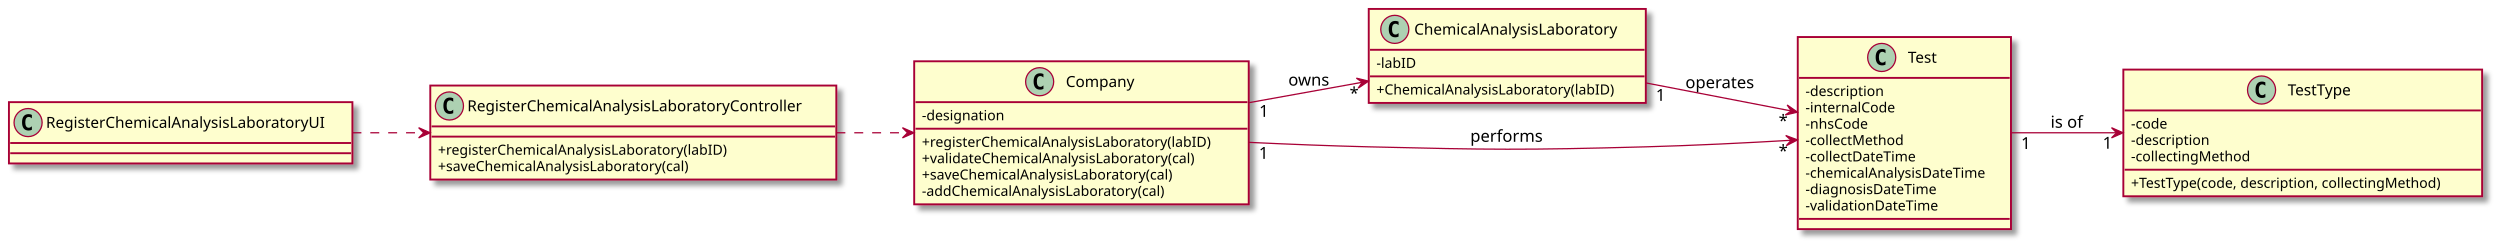
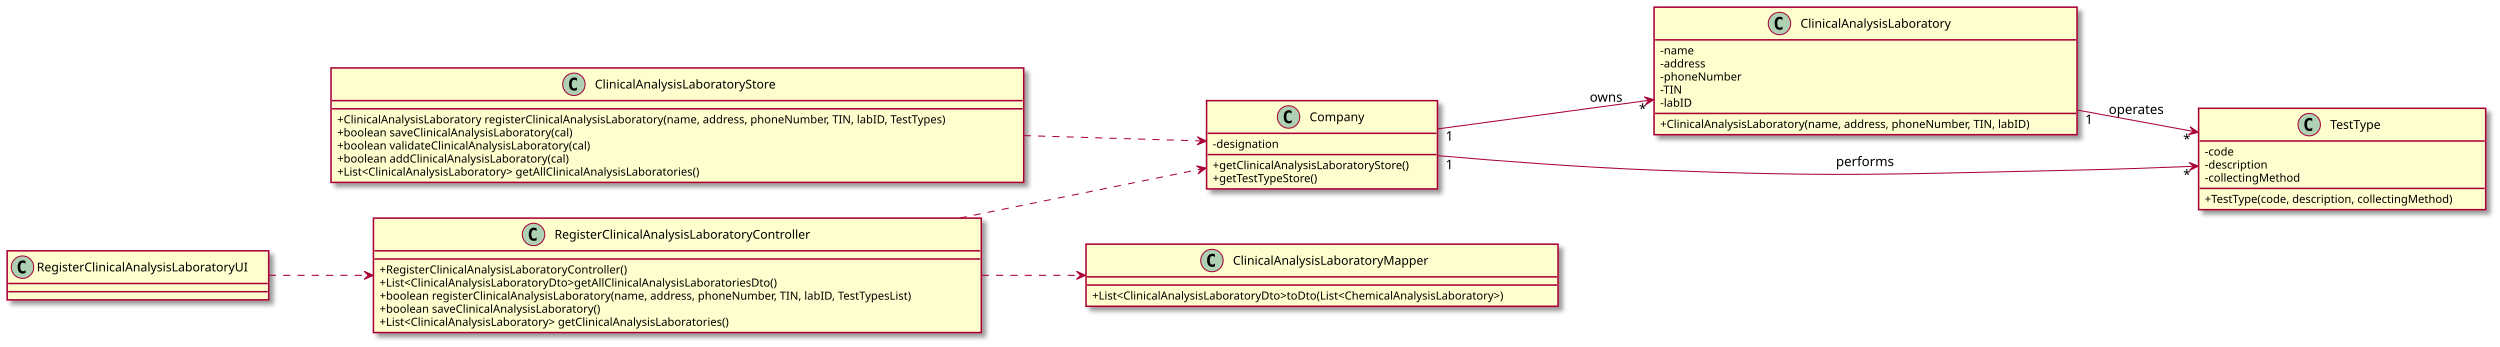
- <svg xmlns="http://www.w3.org/2000/svg" contentScriptType="application/ecmascript" contentStyleType="text/css" height="193px" preserveAspectRatio="none" style="width:1958px;height:193px;" version="1.1" viewBox="0 0 1958 193" width="1958px" zoomAndPan="magnify">
+ <svg xmlns="http://www.w3.org/2000/svg" contentScriptType="application/ecmascript" contentStyleType="text/css" height="339px" preserveAspectRatio="none" style="width:2447px;height:339px;" version="1.1" viewBox="0 0 2447 339" width="2447px" zoomAndPan="magnify">
  <defs>
-     <filter height="300%" id="f1h4n7slxho8xc" width="300%" x="-1" y="-1">
+     <filter height="300%" id="f1p3pcxmlorq52" width="300%" x="-1" y="-1">
      <feGaussianBlur result="blurOut" stdDeviation="2.0" />
      <feColorMatrix in="blurOut" result="blurOut2" type="matrix" values="0 0 0 0 0 0 0 0 0 0 0 0 0 0 0 0 0 0 .4 0" />
      <feOffset dx="4.0" dy="4.0" in="blurOut2" result="blurOut3" />
      <feBlend in="SourceGraphic" in2="blurOut3" mode="normal" />
    </filter>
  </defs>
  <g>
-     <rect codeLine="4" fill="#FEFECE" filter="url(#f1h4n7slxho8xc)" height="112.023" id="C" style="stroke:#A80036;stroke-width:1.5;" width="262" x="716" y="48" />
-     <ellipse cx="814.25" cy="64" fill="#ADD1B2" rx="11" ry="11" style="stroke:#A80036;stroke-width:1.0;" />
-     <path d="M817.219,69.641 Q816.641,69.938 816,70.078 Q815.359,70.234 814.656,70.234 Q812.156,70.234 810.828,68.594 Q809.516,66.938 809.516,63.812 Q809.516,60.688 810.828,59.031 Q812.156,57.375 814.656,57.375 Q815.359,57.375 816,57.531 Q816.656,57.688 817.219,57.984 L817.219,60.703 Q816.594,60.125 816,59.859 Q815.406,59.578 814.781,59.578 Q813.438,59.578 812.75,60.656 Q812.062,61.719 812.062,63.812 Q812.062,65.906 812.75,66.984 Q813.438,68.047 814.781,68.047 Q815.406,68.047 816,67.781 Q816.594,67.5 817.219,66.922 L817.219,69.641 Z " fill="#000000" />
-     <text fill="#000000" font-family="sans-serif" font-size="12" lengthAdjust="spacingAndGlyphs" textLength="57" x="834.75" y="68.154">Company</text>
-     <line style="stroke:#A80036;stroke-width:1.5;" x1="717" x2="977" y1="80" y2="80" />
-     <text fill="#000000" font-family="sans-serif" font-size="11" lengthAdjust="spacingAndGlyphs" textLength="70" x="722" y="94.21">-designation</text>
-     <line style="stroke:#A80036;stroke-width:1.5;" x1="717" x2="977" y1="100.805" y2="100.805" />
-     <text fill="#000000" font-family="sans-serif" font-size="11" lengthAdjust="spacingAndGlyphs" textLength="250" x="722" y="115.015">+registerChemicalAnalysisLaboratory(labID)</text>
-     <text fill="#000000" font-family="sans-serif" font-size="11" lengthAdjust="spacingAndGlyphs" textLength="237" x="722" y="127.82">+validateChemicalAnalysisLaboratory(cal)</text>
-     <text fill="#000000" font-family="sans-serif" font-size="11" lengthAdjust="spacingAndGlyphs" textLength="220" x="722" y="140.625">+saveChemicalAnalysisLaboratory(cal)</text>
-     <text fill="#000000" font-family="sans-serif" font-size="11" lengthAdjust="spacingAndGlyphs" textLength="209" x="722" y="153.429">-addChemicalAnalysisLaboratory(cal)</text>
-     <rect codeLine="12" fill="#FEFECE" filter="url(#f1h4n7slxho8xc)" height="73.609" id="CAL" style="stroke:#A80036;stroke-width:1.5;" width="217" x="1072" y="7" />
-     <ellipse cx="1092.4" cy="23" fill="#ADD1B2" rx="11" ry="11" style="stroke:#A80036;stroke-width:1.0;" />
-     <path d="M1095.369,28.641 Q1094.791,28.938 1094.15,29.078 Q1093.509,29.234 1092.806,29.234 Q1090.306,29.234 1088.978,27.594 Q1087.666,25.938 1087.666,22.812 Q1087.666,19.688 1088.978,18.031 Q1090.306,16.375 1092.806,16.375 Q1093.509,16.375 1094.15,16.531 Q1094.806,16.688 1095.369,16.984 L1095.369,19.703 Q1094.744,19.125 1094.15,18.859 Q1093.556,18.578 1092.931,18.578 Q1091.588,18.578 1090.9,19.656 Q1090.213,20.719 1090.213,22.812 Q1090.213,24.906 1090.9,25.984 Q1091.588,27.047 1092.931,27.047 Q1093.556,27.047 1094.15,26.781 Q1094.744,26.5 1095.369,25.922 L1095.369,28.641 Z " fill="#000000" />
-     <text fill="#000000" font-family="sans-serif" font-size="12" lengthAdjust="spacingAndGlyphs" textLength="173" x="1107.6" y="27.154">ChemicalAnalysisLaboratory</text>
-     <line style="stroke:#A80036;stroke-width:1.5;" x1="1073" x2="1288" y1="39" y2="39" />
-     <text fill="#000000" font-family="sans-serif" font-size="11" lengthAdjust="spacingAndGlyphs" textLength="32" x="1078" y="53.21">-labID</text>
-     <line style="stroke:#A80036;stroke-width:1.5;" x1="1073" x2="1288" y1="59.805" y2="59.805" />
-     <text fill="#000000" font-family="sans-serif" font-size="11" lengthAdjust="spacingAndGlyphs" textLength="205" x="1078" y="74.015">+ChemicalAnalysisLaboratory(labID)</text>
-     <rect codeLine="17" fill="#FEFECE" filter="url(#f1h4n7slxho8xc)" height="150.438" id="T" style="stroke:#A80036;stroke-width:1.5;" width="167" x="1408" y="29" />
-     <ellipse cx="1473.75" cy="45" fill="#ADD1B2" rx="11" ry="11" style="stroke:#A80036;stroke-width:1.0;" />
-     <path d="M1476.719,50.641 Q1476.141,50.938 1475.5,51.078 Q1474.859,51.234 1474.156,51.234 Q1471.656,51.234 1470.328,49.594 Q1469.016,47.938 1469.016,44.812 Q1469.016,41.688 1470.328,40.031 Q1471.656,38.375 1474.156,38.375 Q1474.859,38.375 1475.5,38.531 Q1476.156,38.688 1476.719,38.984 L1476.719,41.703 Q1476.094,41.125 1475.5,40.859 Q1474.906,40.578 1474.281,40.578 Q1472.938,40.578 1472.25,41.656 Q1471.562,42.719 1471.562,44.812 Q1471.562,46.906 1472.25,47.984 Q1472.938,49.047 1474.281,49.047 Q1474.906,49.047 1475.5,48.781 Q1476.094,48.5 1476.719,47.922 L1476.719,50.641 Z " fill="#000000" />
-     <text fill="#000000" font-family="sans-serif" font-size="12" lengthAdjust="spacingAndGlyphs" textLength="27" x="1494.25" y="49.154">Test</text>
-     <line style="stroke:#A80036;stroke-width:1.5;" x1="1409" x2="1574" y1="61" y2="61" />
-     <text fill="#000000" font-family="sans-serif" font-size="11" lengthAdjust="spacingAndGlyphs" textLength="67" x="1414" y="75.21">-description</text>
-     <text fill="#000000" font-family="sans-serif" font-size="11" lengthAdjust="spacingAndGlyphs" textLength="76" x="1414" y="88.015">-internalCode</text>
-     <text fill="#000000" font-family="sans-serif" font-size="11" lengthAdjust="spacingAndGlyphs" textLength="54" x="1414" y="100.82">-nhsCode</text>
-     <text fill="#000000" font-family="sans-serif" font-size="11" lengthAdjust="spacingAndGlyphs" textLength="81" x="1414" y="113.624">-collectMethod</text>
-     <text fill="#000000" font-family="sans-serif" font-size="11" lengthAdjust="spacingAndGlyphs" textLength="94" x="1414" y="126.429">-collectDateTime</text>
-     <text fill="#000000" font-family="sans-serif" font-size="11" lengthAdjust="spacingAndGlyphs" textLength="155" x="1414" y="139.234">-chemicalAnalysisDateTime</text>
-     <text fill="#000000" font-family="sans-serif" font-size="11" lengthAdjust="spacingAndGlyphs" textLength="113" x="1414" y="152.039">-diagnosisDateTime</text>
-     <text fill="#000000" font-family="sans-serif" font-size="11" lengthAdjust="spacingAndGlyphs" textLength="112" x="1414" y="164.843">-validationDateTime</text>
-     <line style="stroke:#A80036;stroke-width:1.5;" x1="1409" x2="1574" y1="171.438" y2="171.438" />
-     <rect codeLine="28" fill="#FEFECE" filter="url(#f1h4n7slxho8xc)" height="99.219" id="TT" style="stroke:#A80036;stroke-width:1.5;" width="281" x="1663" y="54.5" />
-     <ellipse cx="1771.25" cy="70.5" fill="#ADD1B2" rx="11" ry="11" style="stroke:#A80036;stroke-width:1.0;" />
-     <path d="M1774.219,76.141 Q1773.641,76.438 1773,76.578 Q1772.359,76.734 1771.656,76.734 Q1769.156,76.734 1767.828,75.094 Q1766.516,73.438 1766.516,70.312 Q1766.516,67.188 1767.828,65.531 Q1769.156,63.875 1771.656,63.875 Q1772.359,63.875 1773,64.031 Q1773.656,64.188 1774.219,64.484 L1774.219,67.203 Q1773.594,66.625 1773,66.359 Q1772.406,66.078 1771.781,66.078 Q1770.438,66.078 1769.75,67.156 Q1769.062,68.219 1769.062,70.312 Q1769.062,72.406 1769.75,73.484 Q1770.438,74.547 1771.781,74.547 Q1772.406,74.547 1773,74.281 Q1773.594,74 1774.219,73.422 L1774.219,76.141 Z " fill="#000000" />
-     <text fill="#000000" font-family="sans-serif" font-size="12" lengthAdjust="spacingAndGlyphs" textLength="56" x="1791.75" y="74.654">TestType</text>
-     <line style="stroke:#A80036;stroke-width:1.5;" x1="1664" x2="1943" y1="86.5" y2="86.5" />
-     <text fill="#000000" font-family="sans-serif" font-size="11" lengthAdjust="spacingAndGlyphs" textLength="31" x="1669" y="100.71">-code</text>
-     <text fill="#000000" font-family="sans-serif" font-size="11" lengthAdjust="spacingAndGlyphs" textLength="67" x="1669" y="113.515">-description</text>
-     <text fill="#000000" font-family="sans-serif" font-size="11" lengthAdjust="spacingAndGlyphs" textLength="98" x="1669" y="126.32">-collectingMethod</text>
-     <line style="stroke:#A80036;stroke-width:1.5;" x1="1664" x2="1943" y1="132.914" y2="132.914" />
-     <text fill="#000000" font-family="sans-serif" font-size="11" lengthAdjust="spacingAndGlyphs" textLength="269" x="1669" y="147.125">+TestType(code, description, collectingMethod)</text>
-     <rect codeLine="35" fill="#FEFECE" filter="url(#f1h4n7slxho8xc)" height="73.609" id="RCALC" style="stroke:#A80036;stroke-width:1.5;" width="318" x="337" y="67" />
-     <ellipse cx="352" cy="83" fill="#ADD1B2" rx="11" ry="11" style="stroke:#A80036;stroke-width:1.0;" />
-     <path d="M354.969,88.641 Q354.391,88.938 353.75,89.078 Q353.109,89.234 352.406,89.234 Q349.906,89.234 348.578,87.594 Q347.266,85.938 347.266,82.812 Q347.266,79.688 348.578,78.031 Q349.906,76.375 352.406,76.375 Q353.109,76.375 353.75,76.531 Q354.406,76.688 354.969,76.984 L354.969,79.703 Q354.344,79.125 353.75,78.859 Q353.156,78.578 352.531,78.578 Q351.188,78.578 350.5,79.656 Q349.812,80.719 349.812,82.812 Q349.812,84.906 350.5,85.984 Q351.188,87.047 352.531,87.047 Q353.156,87.047 353.75,86.781 Q354.344,86.5 354.969,85.922 L354.969,88.641 Z " fill="#000000" />
-     <text fill="#000000" font-family="sans-serif" font-size="12" lengthAdjust="spacingAndGlyphs" textLength="286" x="366" y="87.154">RegisterChemicalAnalysisLaboratoryController</text>
-     <line style="stroke:#A80036;stroke-width:1.5;" x1="338" x2="654" y1="99" y2="99" />
-     <line style="stroke:#A80036;stroke-width:1.5;" x1="338" x2="654" y1="107" y2="107" />
-     <text fill="#000000" font-family="sans-serif" font-size="11" lengthAdjust="spacingAndGlyphs" textLength="250" x="343" y="121.21">+registerChemicalAnalysisLaboratory(labID)</text>
-     <text fill="#000000" font-family="sans-serif" font-size="11" lengthAdjust="spacingAndGlyphs" textLength="220" x="343" y="134.015">+saveChemicalAnalysisLaboratory(cal)</text>
-     <rect codeLine="40" fill="#FEFECE" filter="url(#f1h4n7slxho8xc)" height="48" id="RCALUI" style="stroke:#A80036;stroke-width:1.5;" width="269" x="7" y="80" />
-     <ellipse cx="22" cy="96" fill="#ADD1B2" rx="11" ry="11" style="stroke:#A80036;stroke-width:1.0;" />
-     <path d="M24.969,101.641 Q24.391,101.938 23.75,102.078 Q23.109,102.234 22.406,102.234 Q19.906,102.234 18.578,100.594 Q17.266,98.938 17.266,95.812 Q17.266,92.688 18.578,91.031 Q19.906,89.375 22.406,89.375 Q23.109,89.375 23.75,89.531 Q24.406,89.688 24.969,89.984 L24.969,92.703 Q24.344,92.125 23.75,91.859 Q23.156,91.578 22.531,91.578 Q21.188,91.578 20.5,92.656 Q19.812,93.719 19.812,95.812 Q19.812,97.906 20.5,98.984 Q21.188,100.047 22.531,100.047 Q23.156,100.047 23.75,99.781 Q24.344,99.5 24.969,98.922 L24.969,101.641 Z " fill="#000000" />
-     <text fill="#000000" font-family="sans-serif" font-size="12" lengthAdjust="spacingAndGlyphs" textLength="237" x="36" y="100.154">RegisterChemicalAnalysisLaboratoryUI</text>
-     <line style="stroke:#A80036;stroke-width:1.5;" x1="8" x2="275" y1="112" y2="112" />
-     <line style="stroke:#A80036;stroke-width:1.5;" x1="8" x2="275" y1="120" y2="120" />
-     <path codeLine="44" d="M276.027,104 C294.199,104 313.008,104 331.627,104 " fill="none" id="RCALUI-to-RCALC" style="stroke:#A80036;stroke-width:1.0;stroke-dasharray:7.0,7.0;" />
-     <polygon fill="#A80036" points="336.873,104,327.873,100,331.873,104,327.873,108,336.873,104" style="stroke:#A80036;stroke-width:1.0;" />
-     <path codeLine="45" d="M655.068,104 C673.638,104 692.455,104 710.678,104 " fill="none" id="RCALC-to-C" style="stroke:#A80036;stroke-width:1.0;stroke-dasharray:7.0,7.0;" />
-     <polygon fill="#A80036" points="715.801,104,706.801,100,710.801,104,706.801,108,715.801,104" style="stroke:#A80036;stroke-width:1.0;" />
-     <path codeLine="46" d="M978.329,80.373 C1007.622,75.103 1038.443,69.557 1066.948,64.429 " fill="none" id="C-to-CAL" style="stroke:#A80036;stroke-width:1.0;" />
-     <polygon fill="#A80036" points="1071.871,63.544,1062.305,61.2,1066.95,64.429,1063.722,69.074,1071.871,63.544" style="stroke:#A80036;stroke-width:1.0;" />
-     <text fill="#000000" font-family="sans-serif" font-size="13" lengthAdjust="spacingAndGlyphs" textLength="32" x="1009" y="67.067">owns</text>
-     <text fill="#000000" font-family="sans-serif" font-size="13" lengthAdjust="spacingAndGlyphs" textLength="8" x="986.153" y="91.51">1</text>
-     <text fill="#000000" font-family="sans-serif" font-size="13" lengthAdjust="spacingAndGlyphs" textLength="7" x="1056.987" y="77.53">*</text>
-     <path codeLine="47" d="M978.131,111.492 C1008.914,112.951 1041.602,114.257 1072,115 C1168.416,117.355 1192.591,117.617 1289,115 C1326.235,113.989 1367.28,111.935 1402.625,109.873 " fill="none" id="C-to-T" style="stroke:#A80036;stroke-width:1.0;" />
-     <polygon fill="#A80036" points="1407.797,109.569,1398.578,106.104,1402.806,109.862,1399.048,114.091,1407.797,109.569" style="stroke:#A80036;stroke-width:1.0;" />
-     <text fill="#000000" font-family="sans-serif" font-size="13" lengthAdjust="spacingAndGlyphs" textLength="58" x="1151.5" y="111.067">performs</text>
-     <text fill="#000000" font-family="sans-serif" font-size="13" lengthAdjust="spacingAndGlyphs" textLength="8" x="985.944" y="124.429">1</text>
-     <text fill="#000000" font-family="sans-serif" font-size="13" lengthAdjust="spacingAndGlyphs" textLength="7" x="1393.031" y="122.786">*</text>
-     <path codeLine="48" d="M1575.11,104 C1600.514,104 1629.21,104 1657.467,104 " fill="none" id="T-to-TT" style="stroke:#A80036;stroke-width:1.0;" />
-     <polygon fill="#A80036" points="1662.737,104,1653.737,100,1657.737,104,1653.737,108,1662.737,104" style="stroke:#A80036;stroke-width:1.0;" />
-     <text fill="#000000" font-family="sans-serif" font-size="13" lengthAdjust="spacingAndGlyphs" textLength="26" x="1606" y="100.067">is of</text>
-     <text fill="#000000" font-family="sans-serif" font-size="13" lengthAdjust="spacingAndGlyphs" textLength="8" x="1582.913" y="116.721">1</text>
-     <text fill="#000000" font-family="sans-serif" font-size="13" lengthAdjust="spacingAndGlyphs" textLength="8" x="1646.82" y="116.475">1</text>
-     <path codeLine="49" d="M1289.273,64.985 C1326.336,72.136 1367.304,80.039 1402.619,86.853 " fill="none" id="CAL-to-T" style="stroke:#A80036;stroke-width:1.0;" />
-     <polygon fill="#A80036" points="1407.787,87.85,1399.708,82.217,1402.878,86.903,1398.192,90.072,1407.787,87.85" style="stroke:#A80036;stroke-width:1.0;" />
-     <text fill="#000000" font-family="sans-serif" font-size="13" lengthAdjust="spacingAndGlyphs" textLength="57" x="1320" y="69.067">operates</text>
-     <text fill="#000000" font-family="sans-serif" font-size="13" lengthAdjust="spacingAndGlyphs" textLength="8" x="1296.85" y="78.983">1</text>
-     <text fill="#000000" font-family="sans-serif" font-size="13" lengthAdjust="spacingAndGlyphs" textLength="7" x="1393.02" y="99.132">*</text>
+     <rect codeLine="4" fill="#FEFECE" filter="url(#f1p3pcxmlorq52)" height="86.414" id="C" style="stroke:#A80036;stroke-width:1.5;" width="226" x="1181" y="98.5" />
+     <ellipse cx="1261.25" cy="114.5" fill="#ADD1B2" rx="11" ry="11" style="stroke:#A80036;stroke-width:1.0;" />
+     <path d="M1264.219,120.141 Q1263.641,120.438 1263,120.578 Q1262.359,120.734 1261.656,120.734 Q1259.156,120.734 1257.828,119.094 Q1256.516,117.438 1256.516,114.312 Q1256.516,111.188 1257.828,109.531 Q1259.156,107.875 1261.656,107.875 Q1262.359,107.875 1263,108.031 Q1263.656,108.188 1264.219,108.484 L1264.219,111.203 Q1263.594,110.625 1263,110.359 Q1262.406,110.078 1261.781,110.078 Q1260.438,110.078 1259.75,111.156 Q1259.062,112.219 1259.062,114.312 Q1259.062,116.406 1259.75,117.484 Q1260.438,118.547 1261.781,118.547 Q1262.406,118.547 1263,118.281 Q1263.594,118 1264.219,117.422 L1264.219,120.141 Z " fill="#000000" />
+     <text fill="#000000" font-family="sans-serif" font-size="12" lengthAdjust="spacingAndGlyphs" textLength="57" x="1281.75" y="118.654">Company</text>
+     <line style="stroke:#A80036;stroke-width:1.5;" x1="1182" x2="1406" y1="130.5" y2="130.5" />
+     <text fill="#000000" font-family="sans-serif" font-size="11" lengthAdjust="spacingAndGlyphs" textLength="70" x="1187" y="144.71">-designation</text>
+     <line style="stroke:#A80036;stroke-width:1.5;" x1="1182" x2="1406" y1="151.305" y2="151.305" />
+     <text fill="#000000" font-family="sans-serif" font-size="11" lengthAdjust="spacingAndGlyphs" textLength="214" x="1187" y="165.515">+getClinicalAnalysisLaboratoryStore()</text>
+     <text fill="#000000" font-family="sans-serif" font-size="11" lengthAdjust="spacingAndGlyphs" textLength="118" x="1187" y="178.32">+getTestTypeStore()</text>
+     <rect codeLine="10" fill="#FEFECE" filter="url(#f1p3pcxmlorq52)" height="124.828" id="CAL" style="stroke:#A80036;stroke-width:1.5;" width="414" x="1619" y="7" />
+     <ellipse cx="1741.75" cy="23" fill="#ADD1B2" rx="11" ry="11" style="stroke:#A80036;stroke-width:1.0;" />
+     <path d="M1744.719,28.641 Q1744.141,28.938 1743.5,29.078 Q1742.859,29.234 1742.156,29.234 Q1739.656,29.234 1738.328,27.594 Q1737.016,25.938 1737.016,22.812 Q1737.016,19.688 1738.328,18.031 Q1739.656,16.375 1742.156,16.375 Q1742.859,16.375 1743.5,16.531 Q1744.156,16.688 1744.719,16.984 L1744.719,19.703 Q1744.094,19.125 1743.5,18.859 Q1742.906,18.578 1742.281,18.578 Q1740.938,18.578 1740.25,19.656 Q1739.562,20.719 1739.562,22.812 Q1739.562,24.906 1740.25,25.984 Q1740.938,27.047 1742.281,27.047 Q1742.906,27.047 1743.5,26.781 Q1744.094,26.5 1744.719,25.922 L1744.719,28.641 Z " fill="#000000" />
+     <text fill="#000000" font-family="sans-serif" font-size="12" lengthAdjust="spacingAndGlyphs" textLength="160" x="1762.25" y="27.154">ClinicalAnalysisLaboratory</text>
+     <line style="stroke:#A80036;stroke-width:1.5;" x1="1620" x2="2032" y1="39" y2="39" />
+     <text fill="#000000" font-family="sans-serif" font-size="11" lengthAdjust="spacingAndGlyphs" textLength="36" x="1625" y="53.21">-name</text>
+     <text fill="#000000" font-family="sans-serif" font-size="11" lengthAdjust="spacingAndGlyphs" textLength="51" x="1625" y="66.015">-address</text>
+     <text fill="#000000" font-family="sans-serif" font-size="11" lengthAdjust="spacingAndGlyphs" textLength="84" x="1625" y="78.82">-phoneNumber</text>
+     <text fill="#000000" font-family="sans-serif" font-size="11" lengthAdjust="spacingAndGlyphs" textLength="22" x="1625" y="91.624">-TIN</text>
+     <text fill="#000000" font-family="sans-serif" font-size="11" lengthAdjust="spacingAndGlyphs" textLength="32" x="1625" y="104.429">-labID</text>
+     <line style="stroke:#A80036;stroke-width:1.5;" x1="1620" x2="2032" y1="111.023" y2="111.023" />
+     <text fill="#000000" font-family="sans-serif" font-size="11" lengthAdjust="spacingAndGlyphs" textLength="402" x="1625" y="125.234">+ClinicalAnalysisLaboratory(name, address, phoneNumber, TIN, labID)</text>
+     <rect codeLine="20" fill="#FEFECE" filter="url(#f1p3pcxmlorq52)" height="112.023" id="CALS" style="stroke:#A80036;stroke-width:1.5;" width="678" x="324" y="66.5" />
+     <ellipse cx="561.75" cy="82.5" fill="#ADD1B2" rx="11" ry="11" style="stroke:#A80036;stroke-width:1.0;" />
+     <path d="M564.719,88.141 Q564.141,88.438 563.5,88.578 Q562.859,88.734 562.156,88.734 Q559.656,88.734 558.328,87.094 Q557.016,85.438 557.016,82.312 Q557.016,79.188 558.328,77.531 Q559.656,75.875 562.156,75.875 Q562.859,75.875 563.5,76.031 Q564.156,76.188 564.719,76.484 L564.719,79.203 Q564.094,78.625 563.5,78.359 Q562.906,78.078 562.281,78.078 Q560.938,78.078 560.25,79.156 Q559.562,80.219 559.562,82.312 Q559.562,84.406 560.25,85.484 Q560.938,86.547 562.281,86.547 Q562.906,86.547 563.5,86.281 Q564.094,86 564.719,85.422 L564.719,88.141 Z " fill="#000000" />
+     <text fill="#000000" font-family="sans-serif" font-size="12" lengthAdjust="spacingAndGlyphs" textLength="194" x="582.25" y="86.654">ClinicalAnalysisLaboratoryStore</text>
+     <line style="stroke:#A80036;stroke-width:1.5;" x1="325" x2="1001" y1="98.5" y2="98.5" />
+     <line style="stroke:#A80036;stroke-width:1.5;" x1="325" x2="1001" y1="106.5" y2="106.5" />
+     <text fill="#000000" font-family="sans-serif" font-size="11" lengthAdjust="spacingAndGlyphs" textLength="666" x="330" y="120.71">+ClinicalAnalysisLaboratory registerClinicalAnalysisLaboratory(name, address, phoneNumber, TIN, labID, TestTypes)</text>
+     <text fill="#000000" font-family="sans-serif" font-size="11" lengthAdjust="spacingAndGlyphs" textLength="257" x="330" y="133.515">+boolean saveClinicalAnalysisLaboratory(cal)</text>
+     <text fill="#000000" font-family="sans-serif" font-size="11" lengthAdjust="spacingAndGlyphs" textLength="274" x="330" y="146.32">+boolean validateClinicalAnalysisLaboratory(cal)</text>
+     <text fill="#000000" font-family="sans-serif" font-size="11" lengthAdjust="spacingAndGlyphs" textLength="251" x="330" y="159.125">+boolean addClinicalAnalysisLaboratory(cal)</text>
+     <text fill="#000000" font-family="sans-serif" font-size="11" lengthAdjust="spacingAndGlyphs" textLength="397" x="330" y="171.929">+List&lt;ClinicalAnalysisLaboratory&gt; getAllClinicalAnalysisLaboratories()</text>
+     <rect codeLine="29" fill="#FEFECE" filter="url(#f1p3pcxmlorq52)" height="99.219" id="TT" style="stroke:#A80036;stroke-width:1.5;" width="281" x="2152" y="106" />
+     <ellipse cx="2260.25" cy="122" fill="#ADD1B2" rx="11" ry="11" style="stroke:#A80036;stroke-width:1.0;" />
+     <path d="M2263.219,127.641 Q2262.641,127.938 2262,128.078 Q2261.359,128.234 2260.656,128.234 Q2258.156,128.234 2256.828,126.594 Q2255.516,124.938 2255.516,121.812 Q2255.516,118.688 2256.828,117.031 Q2258.156,115.375 2260.656,115.375 Q2261.359,115.375 2262,115.531 Q2262.656,115.688 2263.219,115.984 L2263.219,118.703 Q2262.594,118.125 2262,117.859 Q2261.406,117.578 2260.781,117.578 Q2259.438,117.578 2258.75,118.656 Q2258.062,119.719 2258.062,121.812 Q2258.062,123.906 2258.75,124.984 Q2259.438,126.047 2260.781,126.047 Q2261.406,126.047 2262,125.781 Q2262.594,125.5 2263.219,124.922 L2263.219,127.641 Z " fill="#000000" />
+     <text fill="#000000" font-family="sans-serif" font-size="12" lengthAdjust="spacingAndGlyphs" textLength="56" x="2280.75" y="126.154">TestType</text>
+     <line style="stroke:#A80036;stroke-width:1.5;" x1="2153" x2="2432" y1="138" y2="138" />
+     <text fill="#000000" font-family="sans-serif" font-size="11" lengthAdjust="spacingAndGlyphs" textLength="31" x="2158" y="152.21">-code</text>
+     <text fill="#000000" font-family="sans-serif" font-size="11" lengthAdjust="spacingAndGlyphs" textLength="67" x="2158" y="165.015">-description</text>
+     <text fill="#000000" font-family="sans-serif" font-size="11" lengthAdjust="spacingAndGlyphs" textLength="98" x="2158" y="177.82">-collectingMethod</text>
+     <line style="stroke:#A80036;stroke-width:1.5;" x1="2153" x2="2432" y1="184.414" y2="184.414" />
+     <text fill="#000000" font-family="sans-serif" font-size="11" lengthAdjust="spacingAndGlyphs" textLength="269" x="2158" y="198.625">+TestType(code, description, collectingMethod)</text>
+     <rect codeLine="36" fill="#FEFECE" filter="url(#f1p3pcxmlorq52)" height="112.023" id="RCALC" style="stroke:#A80036;stroke-width:1.5;" width="595" x="365.5" y="213.5" />
+     <ellipse cx="522.25" cy="229.5" fill="#ADD1B2" rx="11" ry="11" style="stroke:#A80036;stroke-width:1.0;" />
+     <path d="M525.219,235.141 Q524.641,235.438 524,235.578 Q523.359,235.734 522.656,235.734 Q520.156,235.734 518.828,234.094 Q517.516,232.438 517.516,229.312 Q517.516,226.188 518.828,224.531 Q520.156,222.875 522.656,222.875 Q523.359,222.875 524,223.031 Q524.656,223.188 525.219,223.484 L525.219,226.203 Q524.594,225.625 524,225.359 Q523.406,225.078 522.781,225.078 Q521.438,225.078 520.75,226.156 Q520.062,227.219 520.062,229.312 Q520.062,231.406 520.75,232.484 Q521.438,233.547 522.781,233.547 Q523.406,233.547 524,233.281 Q524.594,233 525.219,232.422 L525.219,235.141 Z " fill="#000000" />
+     <text fill="#000000" font-family="sans-serif" font-size="12" lengthAdjust="spacingAndGlyphs" textLength="273" x="542.75" y="233.654">RegisterClinicalAnalysisLaboratoryController</text>
+     <line style="stroke:#A80036;stroke-width:1.5;" x1="366.5" x2="959.5" y1="245.5" y2="245.5" />
+     <line style="stroke:#A80036;stroke-width:1.5;" x1="366.5" x2="959.5" y1="253.5" y2="253.5" />
+     <text fill="#000000" font-family="sans-serif" font-size="11" lengthAdjust="spacingAndGlyphs" textLength="268" x="371.5" y="267.71">+RegisterClinicalAnalysisLaboratoryController()</text>
+     <text fill="#000000" font-family="sans-serif" font-size="11" lengthAdjust="spacingAndGlyphs" textLength="431" x="371.5" y="280.515">+List&lt;ClinicalAnalysisLaboratoryDto&gt;getAllClinicalAnalysisLaboratoriesDto()</text>
+     <text fill="#000000" font-family="sans-serif" font-size="11" lengthAdjust="spacingAndGlyphs" textLength="583" x="371.5" y="293.32">+boolean registerClinicalAnalysisLaboratory(name, address, phoneNumber, TIN, labID, TestTypesList)</text>
+     <text fill="#000000" font-family="sans-serif" font-size="11" lengthAdjust="spacingAndGlyphs" textLength="241" x="371.5" y="306.125">+boolean saveClinicalAnalysisLaboratory()</text>
+     <text fill="#000000" font-family="sans-serif" font-size="11" lengthAdjust="spacingAndGlyphs" textLength="384" x="371.5" y="318.929">+List&lt;ClinicalAnalysisLaboratory&gt; getClinicalAnalysisLaboratories()</text>
+     <rect codeLine="44" fill="#FEFECE" filter="url(#f1p3pcxmlorq52)" height="48" id="RCALUI" style="stroke:#A80036;stroke-width:1.5;" width="256" x="7" y="245.5" />
+     <ellipse cx="22" cy="261.5" fill="#ADD1B2" rx="11" ry="11" style="stroke:#A80036;stroke-width:1.0;" />
+     <path d="M24.969,267.141 Q24.391,267.438 23.75,267.578 Q23.109,267.734 22.406,267.734 Q19.906,267.734 18.578,266.094 Q17.266,264.438 17.266,261.312 Q17.266,258.188 18.578,256.531 Q19.906,254.875 22.406,254.875 Q23.109,254.875 23.75,255.031 Q24.406,255.188 24.969,255.484 L24.969,258.203 Q24.344,257.625 23.75,257.359 Q23.156,257.078 22.531,257.078 Q21.188,257.078 20.5,258.156 Q19.812,259.219 19.812,261.312 Q19.812,263.406 20.5,264.484 Q21.188,265.547 22.531,265.547 Q23.156,265.547 23.75,265.281 Q24.344,265 24.969,264.422 L24.969,267.141 Z " fill="#000000" />
+     <text fill="#000000" font-family="sans-serif" font-size="12" lengthAdjust="spacingAndGlyphs" textLength="224" x="36" y="265.654">RegisterClinicalAnalysisLaboratoryUI</text>
+     <line style="stroke:#A80036;stroke-width:1.5;" x1="8" x2="262" y1="277.5" y2="277.5" />
+     <line style="stroke:#A80036;stroke-width:1.5;" x1="8" x2="262" y1="285.5" y2="285.5" />
+     <rect codeLine="47" fill="#FEFECE" filter="url(#f1p3pcxmlorq52)" height="60.805" id="CALM" style="stroke:#A80036;stroke-width:1.5;" width="462" x="1063" y="239" />
+     <ellipse cx="1186.25" cy="255" fill="#ADD1B2" rx="11" ry="11" style="stroke:#A80036;stroke-width:1.0;" />
+     <path d="M1189.219,260.641 Q1188.641,260.938 1188,261.078 Q1187.359,261.234 1186.656,261.234 Q1184.156,261.234 1182.828,259.594 Q1181.516,257.938 1181.516,254.812 Q1181.516,251.688 1182.828,250.031 Q1184.156,248.375 1186.656,248.375 Q1187.359,248.375 1188,248.531 Q1188.656,248.688 1189.219,248.984 L1189.219,251.703 Q1188.594,251.125 1188,250.859 Q1187.406,250.578 1186.781,250.578 Q1185.438,250.578 1184.75,251.656 Q1184.062,252.719 1184.062,254.812 Q1184.062,256.906 1184.75,257.984 Q1185.438,259.047 1186.781,259.047 Q1187.406,259.047 1188,258.781 Q1188.594,258.5 1189.219,257.922 L1189.219,260.641 Z " fill="#000000" />
+     <text fill="#000000" font-family="sans-serif" font-size="12" lengthAdjust="spacingAndGlyphs" textLength="207" x="1206.75" y="259.154">ClinicalAnalysisLaboratoryMapper</text>
+     <line style="stroke:#A80036;stroke-width:1.5;" x1="1064" x2="1524" y1="271" y2="271" />
+     <line style="stroke:#A80036;stroke-width:1.5;" x1="1064" x2="1524" y1="279" y2="279" />
+     <text fill="#000000" font-family="sans-serif" font-size="11" lengthAdjust="spacingAndGlyphs" textLength="450" x="1069" y="293.21">+List&lt;ClinicalAnalysisLaboratoryDto&gt;toDto(List&lt;ChemicalAnalysisLaboratory&gt;)</text>
+     <path codeLine="52" d="M263.151,269.5 C293.116,269.5 326.29,269.5 360.341,269.5 " fill="none" id="RCALUI-to-RCALC" style="stroke:#A80036;stroke-width:1.0;stroke-dasharray:7.0,7.0;" />
+     <polygon fill="#A80036" points="365.371,269.5,356.371,265.5,360.371,269.5,356.371,273.5,365.371,269.5" style="stroke:#A80036;stroke-width:1.0;" />
+     <path codeLine="53" d="M939.307,213.45 C1022.148,196.646 1108.65,179.099 1175.49,165.54 " fill="none" id="RCALC-to-C" style="stroke:#A80036;stroke-width:1.0;stroke-dasharray:7.0,7.0;" />
+     <polygon fill="#A80036" points="1180.674,164.488,1171.058,162.358,1175.774,165.482,1172.649,170.198,1180.674,164.488" style="stroke:#A80036;stroke-width:1.0;" />
+     <path codeLine="54" d="M960.946,269.5 C993.356,269.5 1026.013,269.5 1057.545,269.5 " fill="none" id="RCALC-to-CALM" style="stroke:#A80036;stroke-width:1.0;stroke-dasharray:7.0,7.0;" />
+     <polygon fill="#A80036" points="1062.596,269.5,1053.596,265.5,1057.596,269.5,1053.596,273.5,1062.596,269.5" style="stroke:#A80036;stroke-width:1.0;" />
+     <path codeLine="55" d="M1002.051,132.709 C1064.447,134.588 1125.609,136.43 1175.699,137.938 " fill="none" id="CALS-to-C" style="stroke:#A80036;stroke-width:1.0;stroke-dasharray:7.0,7.0;" />
+     <polygon fill="#A80036" points="1180.821,138.092,1171.945,133.823,1175.823,137.941,1171.704,141.819,1180.821,138.092" style="stroke:#A80036;stroke-width:1.0;" />
+     <path codeLine="56" d="M1407.149,126.187 C1467.257,118.052 1543.128,107.784 1613.728,98.228 " fill="none" id="C-to-CAL" style="stroke:#A80036;stroke-width:1.0;" />
+     <polygon fill="#A80036" points="1618.802,97.542,1609.347,94.785,1613.847,98.213,1610.42,102.713,1618.802,97.542" style="stroke:#A80036;stroke-width:1.0;" />
+     <text fill="#000000" font-family="sans-serif" font-size="13" lengthAdjust="spacingAndGlyphs" textLength="32" x="1556" y="99.567">owns</text>
+     <text fill="#000000" font-family="sans-serif" font-size="13" lengthAdjust="spacingAndGlyphs" textLength="8" x="1415.02" y="137.719">1</text>
+     <text fill="#000000" font-family="sans-serif" font-size="13" lengthAdjust="spacingAndGlyphs" textLength="7" x="1604.23" y="110.891">*</text>
+     <path codeLine="57" d="M1407.059,152.339 C1469.488,157.785 1548.456,163.791 1619,166.5 C1802.864,173.561 1849.041,170.397 2033,166.5 C2069.739,165.722 2109.383,164.324 2146.361,162.781 " fill="none" id="C-to-TT" style="stroke:#A80036;stroke-width:1.0;" />
+     <polygon fill="#A80036" points="2151.797,162.552,2142.637,158.934,2146.801,162.762,2142.973,166.927,2151.797,162.552" style="stroke:#A80036;stroke-width:1.0;" />
+     <text fill="#000000" font-family="sans-serif" font-size="13" lengthAdjust="spacingAndGlyphs" textLength="58" x="1797" y="162.567">performs</text>
+     <text fill="#000000" font-family="sans-serif" font-size="13" lengthAdjust="spacingAndGlyphs" textLength="8" x="1414.923" y="165.629">1</text>
+     <text fill="#000000" font-family="sans-serif" font-size="13" lengthAdjust="spacingAndGlyphs" textLength="7" x="2136.911" y="175.412">*</text>
+     <path codeLine="58" d="M2033.33,107.722 C2071.484,114.755 2110.573,121.962 2146.448,128.575 " fill="none" id="CAL-to-TT" style="stroke:#A80036;stroke-width:1.0;" />
+     <polygon fill="#A80036" points="2151.718,129.547,2143.592,123.981,2146.801,128.64,2142.142,131.849,2151.718,129.547" style="stroke:#A80036;stroke-width:1.0;" />
+     <text fill="#000000" font-family="sans-serif" font-size="13" lengthAdjust="spacingAndGlyphs" textLength="57" x="2064" y="111.567">operates</text>
+     <text fill="#000000" font-family="sans-serif" font-size="13" lengthAdjust="spacingAndGlyphs" textLength="8" x="2040.925" y="121.437">1</text>
+     <text fill="#000000" font-family="sans-serif" font-size="13" lengthAdjust="spacingAndGlyphs" textLength="7" x="2136.827" y="140.602">*</text>
  </g>
</svg>
